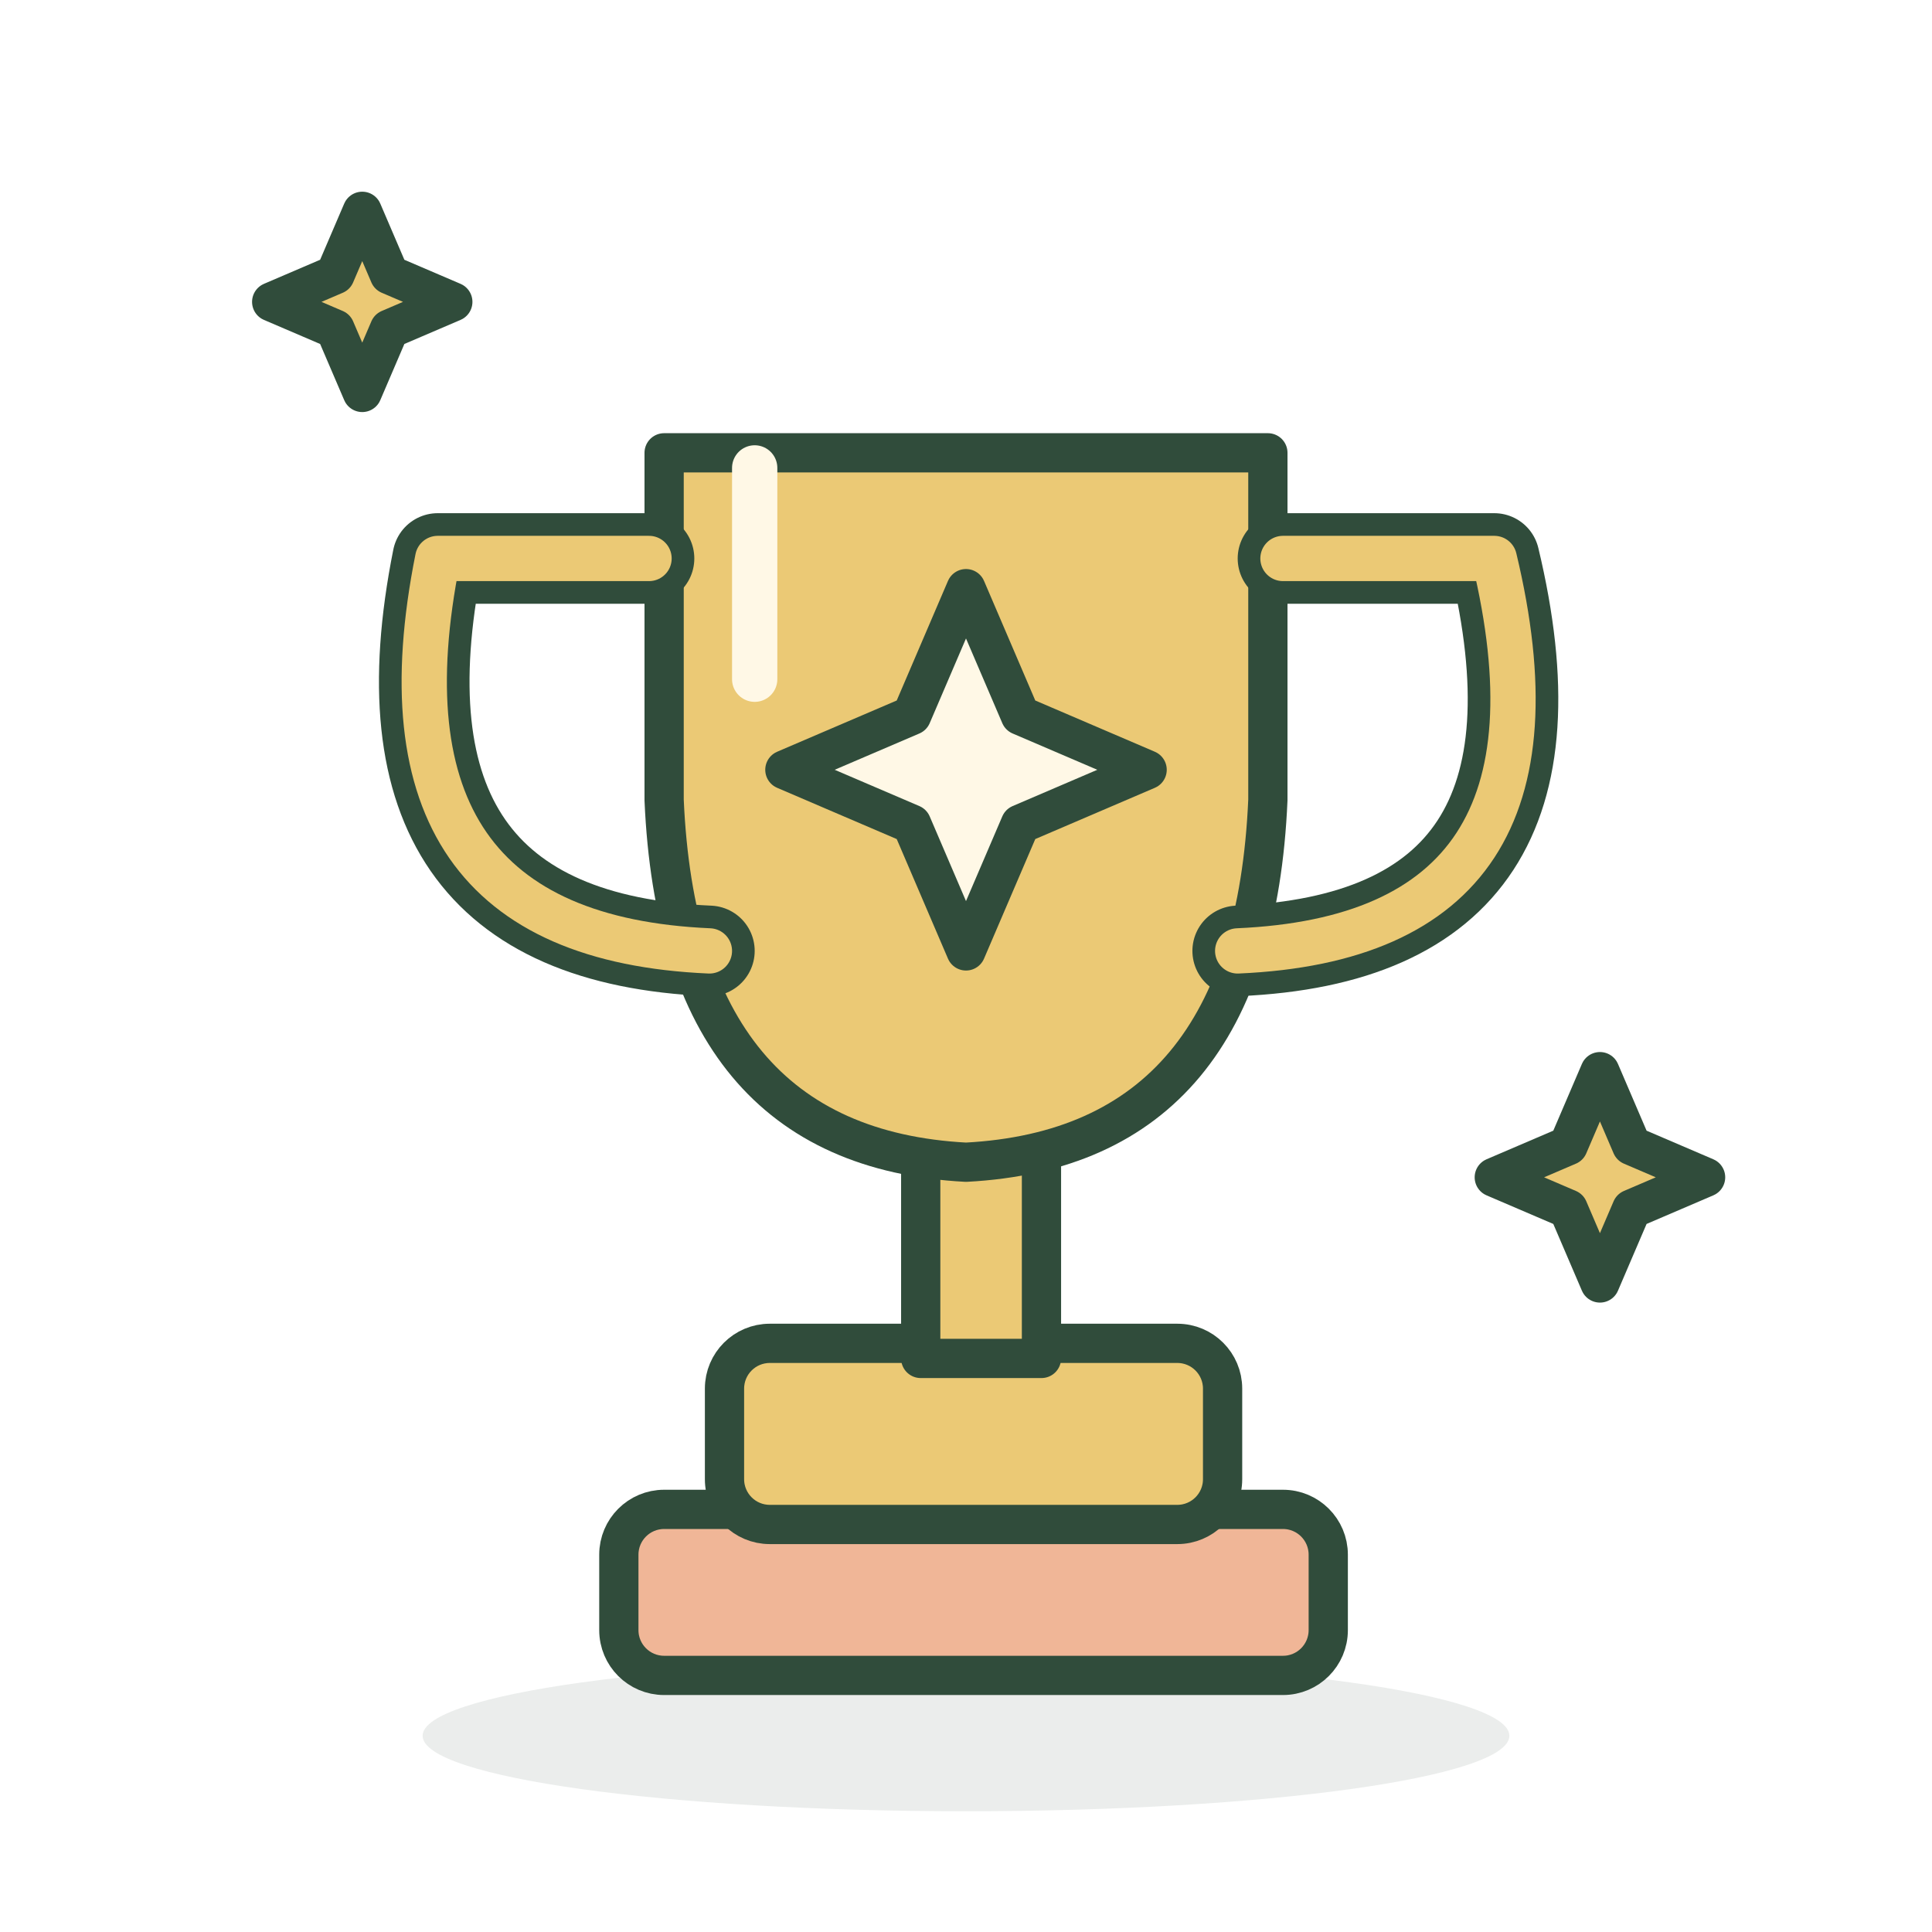
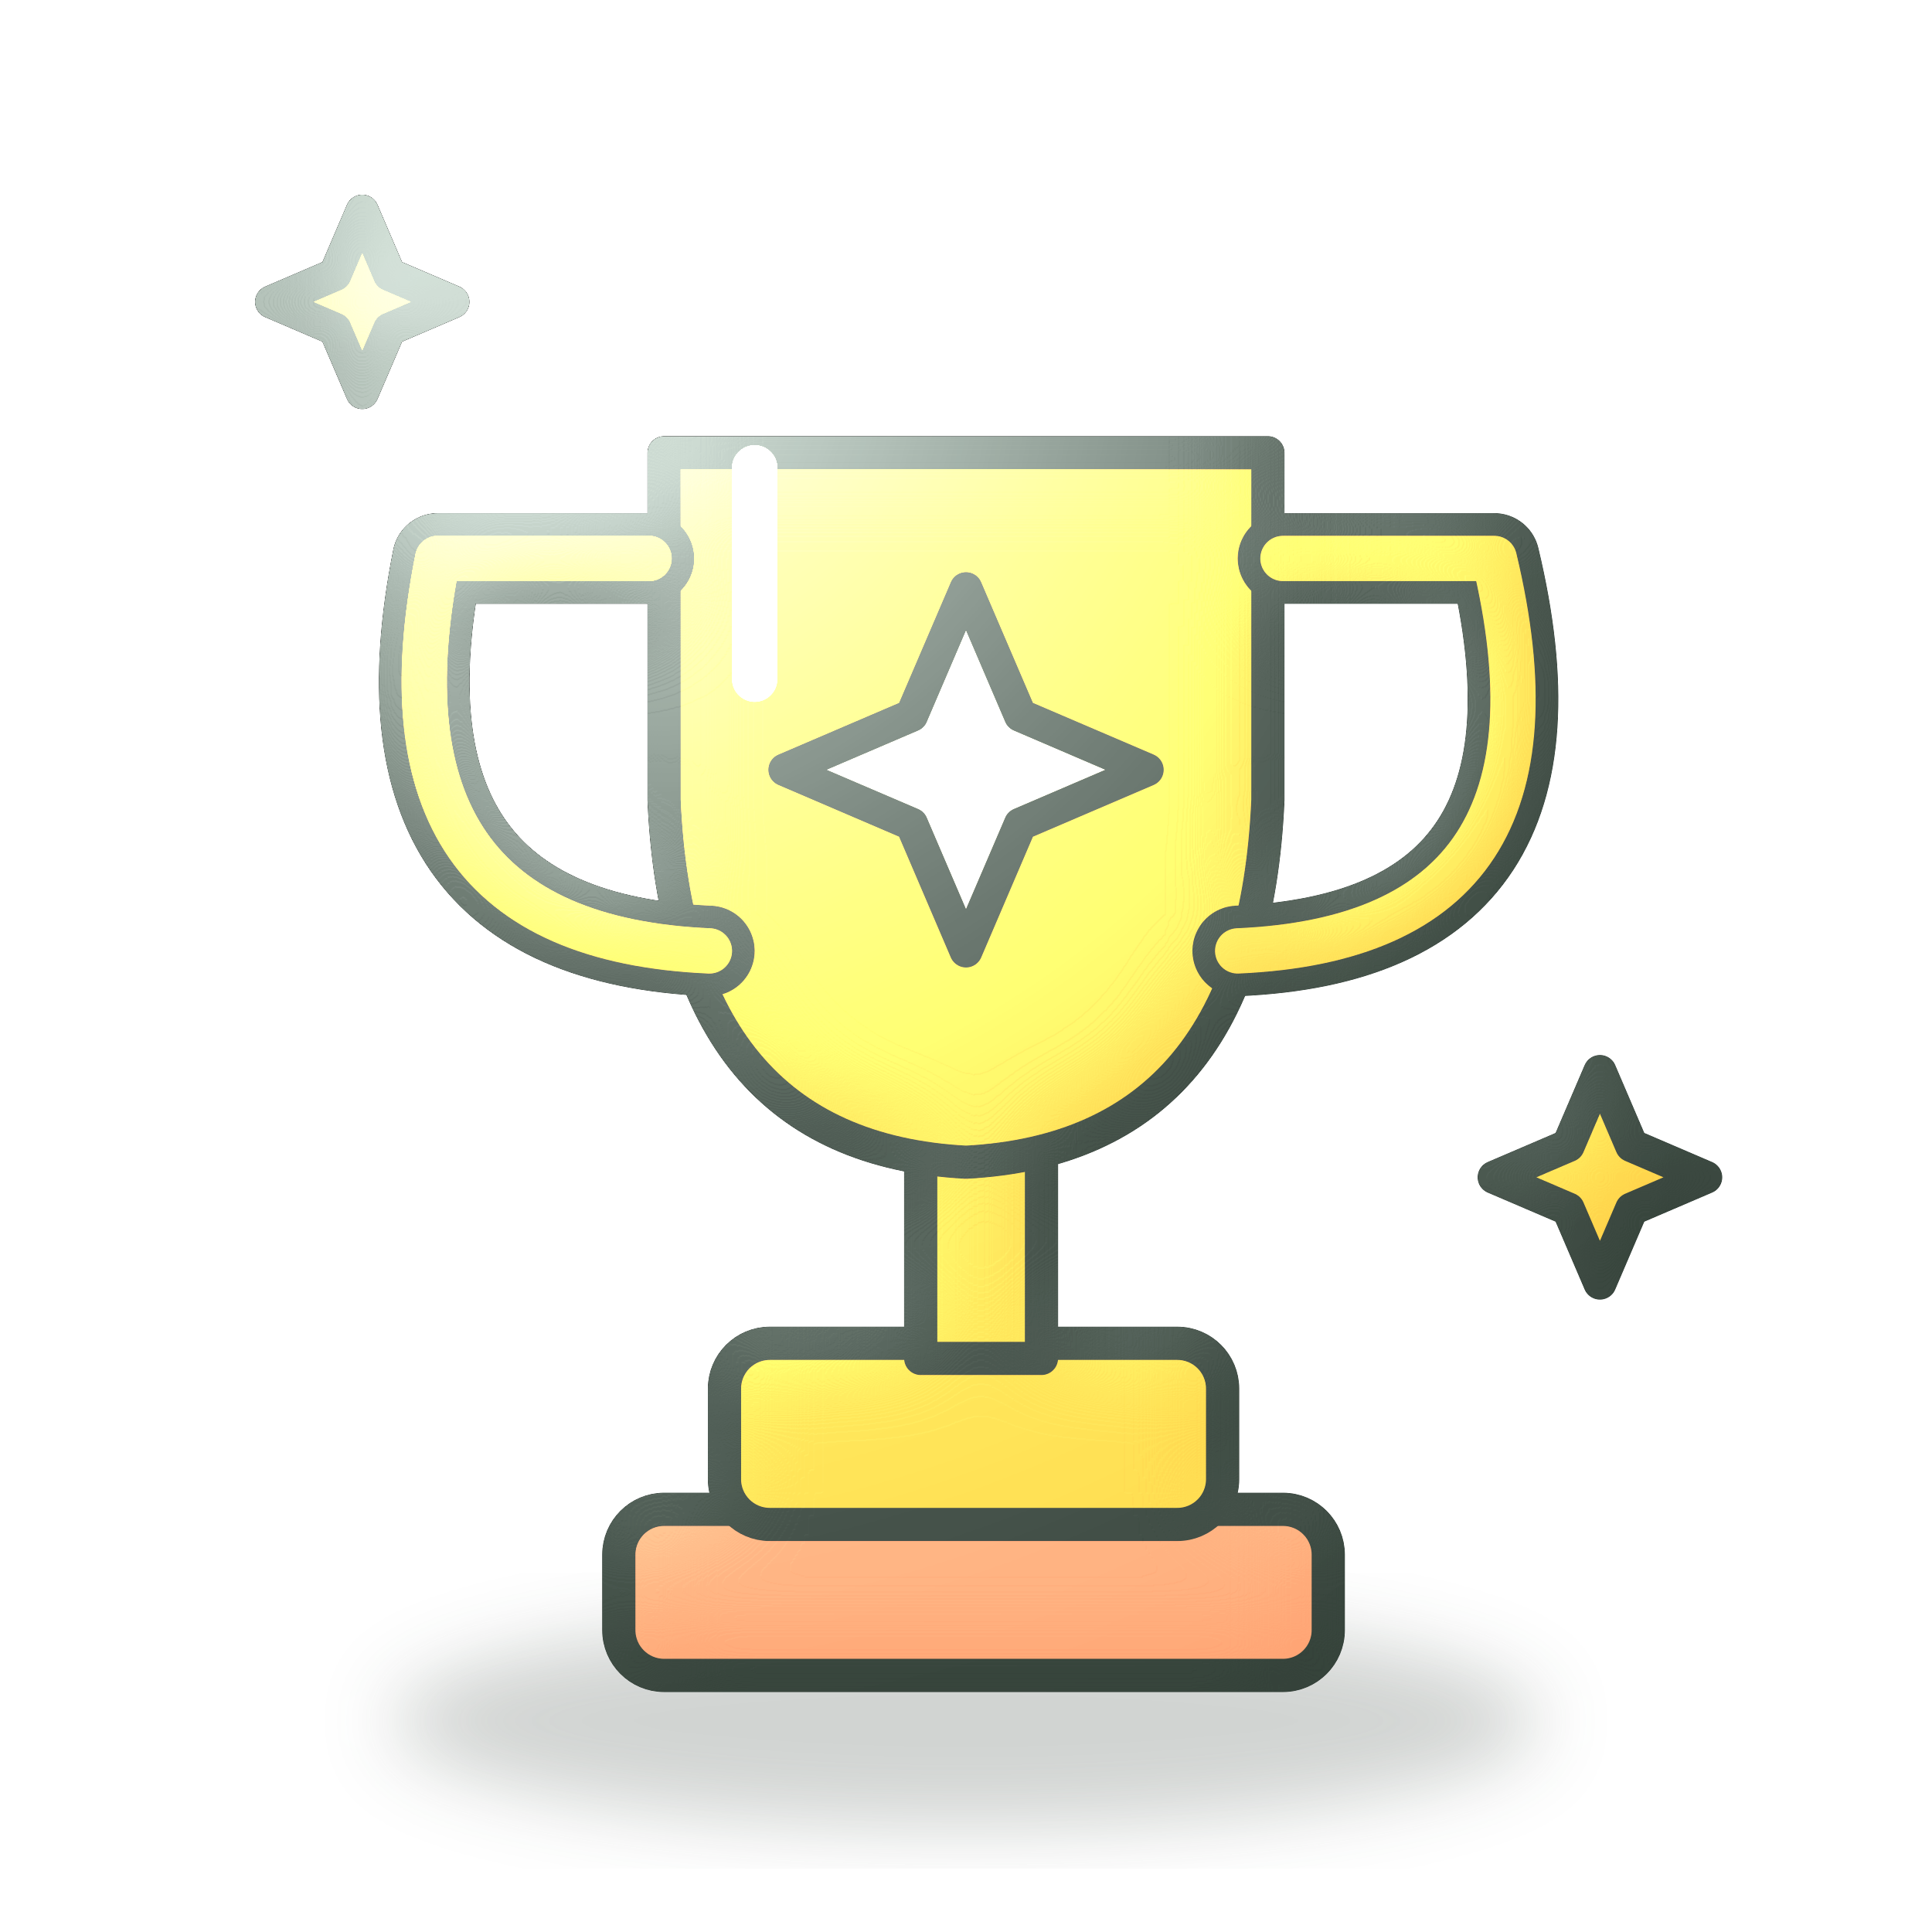
<svg xmlns="http://www.w3.org/2000/svg" viewBox="0 0 128 128" width="128" height="128" role="img" aria-labelledby="title">
-   <ellipse cx="64" cy="115" rx="36" ry="5" fill="#304C3B" opacity=".10" />
-   <g stroke="#304C3B" stroke-width="2.6" stroke-linecap="round" stroke-linejoin="round">
-     <rect x="41" y="100" width="47" height="11" rx="3" fill="#F0B697" />
-     <rect x="48" y="89" width="33" height="12" rx="3" fill="#EBC975" />
-     <path d="M61 69 H69 V90 H61Z" fill="#EBC975" />
-     <path d="M44 30 H84 V53 Q83 76 64 77 Q45 76 44 53Z" fill="#EBC975" />
-     <path d="M43 37 H29 Q24 62 47 63 M85 37 H99 Q105 62 82 63" fill="none" stroke-width="6" stroke="#304C3B" />
-     <path d="M43 37 H29 Q24 62 47 63 M85 37 H99 Q105 62 82 63" fill="none" stroke-width="3" stroke="#EBC975" />
-     <path d="M64 39 L67.6 47.4 L76 51 L67.6 54.6 L64 63 L60.4 54.6 L52 51 L60.4 47.4Z" fill="#FFF8E6" />
-     <path d="M50 31 V45" fill="none" stroke="#FFF8E6" stroke-width="3" />
-     <path d="M24 14 L25.8 18.2 L30 20 L25.8 21.8 L24 26 L22.2 21.8 L18 20 L22.2 18.2Z" fill="#EBC975" />
-     <path d="M106 71 L108.1 75.9 L113 78 L108.1 80.1 L106 85 L103.9 80.1 L99 78 L103.9 75.9Z" fill="#EBC975" />
+   <defs>
+     <filter id="soft" x="-20%" y="-20%" width="140%" height="140%">
+       <feGaussianBlur stdDeviation="2.5" />
+     </filter>
+     <filter id="clay" x="-10%" y="-10%" width="120%" height="120%" color-interpolation-filters="sRGB">
+       <feGaussianBlur in="SourceAlpha" stdDeviation="3.2" result="blur" />
+       <feDiffuseLighting in="blur" surfaceScale="3.5" diffuseConstant="1.15" lighting-color="#ffffff" result="diffuse">
+         <feDistantLight azimuth="235" elevation="58" />
+       </feDiffuseLighting>
+       <feComposite in="SourceGraphic" in2="diffuse" operator="arithmetic" k1="1.08" result="shaded" />
+       <feSpecularLighting in="blur" surfaceScale="4" specularConstant=".85" specularExponent="26" lighting-color="#ffffff" result="spec">
+         <fePointLight x="34" y="14" z="90" />
+       </feSpecularLighting>
+       <feComposite in="spec" in2="SourceAlpha" operator="in" result="gloss" />
+       <feComposite in="gloss" in2="shaded" operator="arithmetic" k2=".75" k3="1" />
+     </filter>
+   </defs>
+   <ellipse cx="64" cy="114" rx="38" ry="7" fill="#2E3B33" opacity=".22" filter="url(#soft)" />
+   <g filter="url(#clay)">
+     <g stroke="#2E3B33" stroke-width="2.2" stroke-linecap="round" stroke-linejoin="round">
+       <rect x="41" y="100" width="47" height="11" rx="3" fill="#F59A6B" />
+       <rect x="48" y="89" width="33" height="12" rx="3" fill="#F7C23E" />
+       <path d="M61 69 H69 V90 H61Z" fill="#F7C23E" />
+       <path d="M44 30 H84 V53 Q83 76 64 77 Q45 76 44 53Z" fill="#F7C23E" />
+       <path d="M43 37 H29 Q24 62 47 63 M85 37 H99 Q105 62 82 63" fill="none" stroke-width="6" stroke="#2E3B33" />
+       <path d="M43 37 H29 Q24 62 47 63 M85 37 H99 Q105 62 82 63" fill="none" stroke-width="3" stroke="#F7C23E" />
+       <path d="M64 39 L67.6 47.4 L76 51 L67.6 54.6 L64 63 L60.4 54.6 L52 51 L60.4 47.4Z" fill="#FFF3D6" />
+       <path d="M50 31 V45" fill="none" stroke="#FFF3D6" stroke-width="3" />
+       <path d="M24 14 L25.8 18.2 L30 20 L25.8 21.8 L24 26 L22.2 21.8 L18 20 L22.2 18.2Z" fill="#F7C23E" />
+       <path d="M106 71 L108.1 75.9 L113 78 L108.1 80.1 L106 85 L103.9 80.1 L99 78 L103.9 75.9Z" fill="#F7C23E" />
+     </g>
  </g>
</svg>
